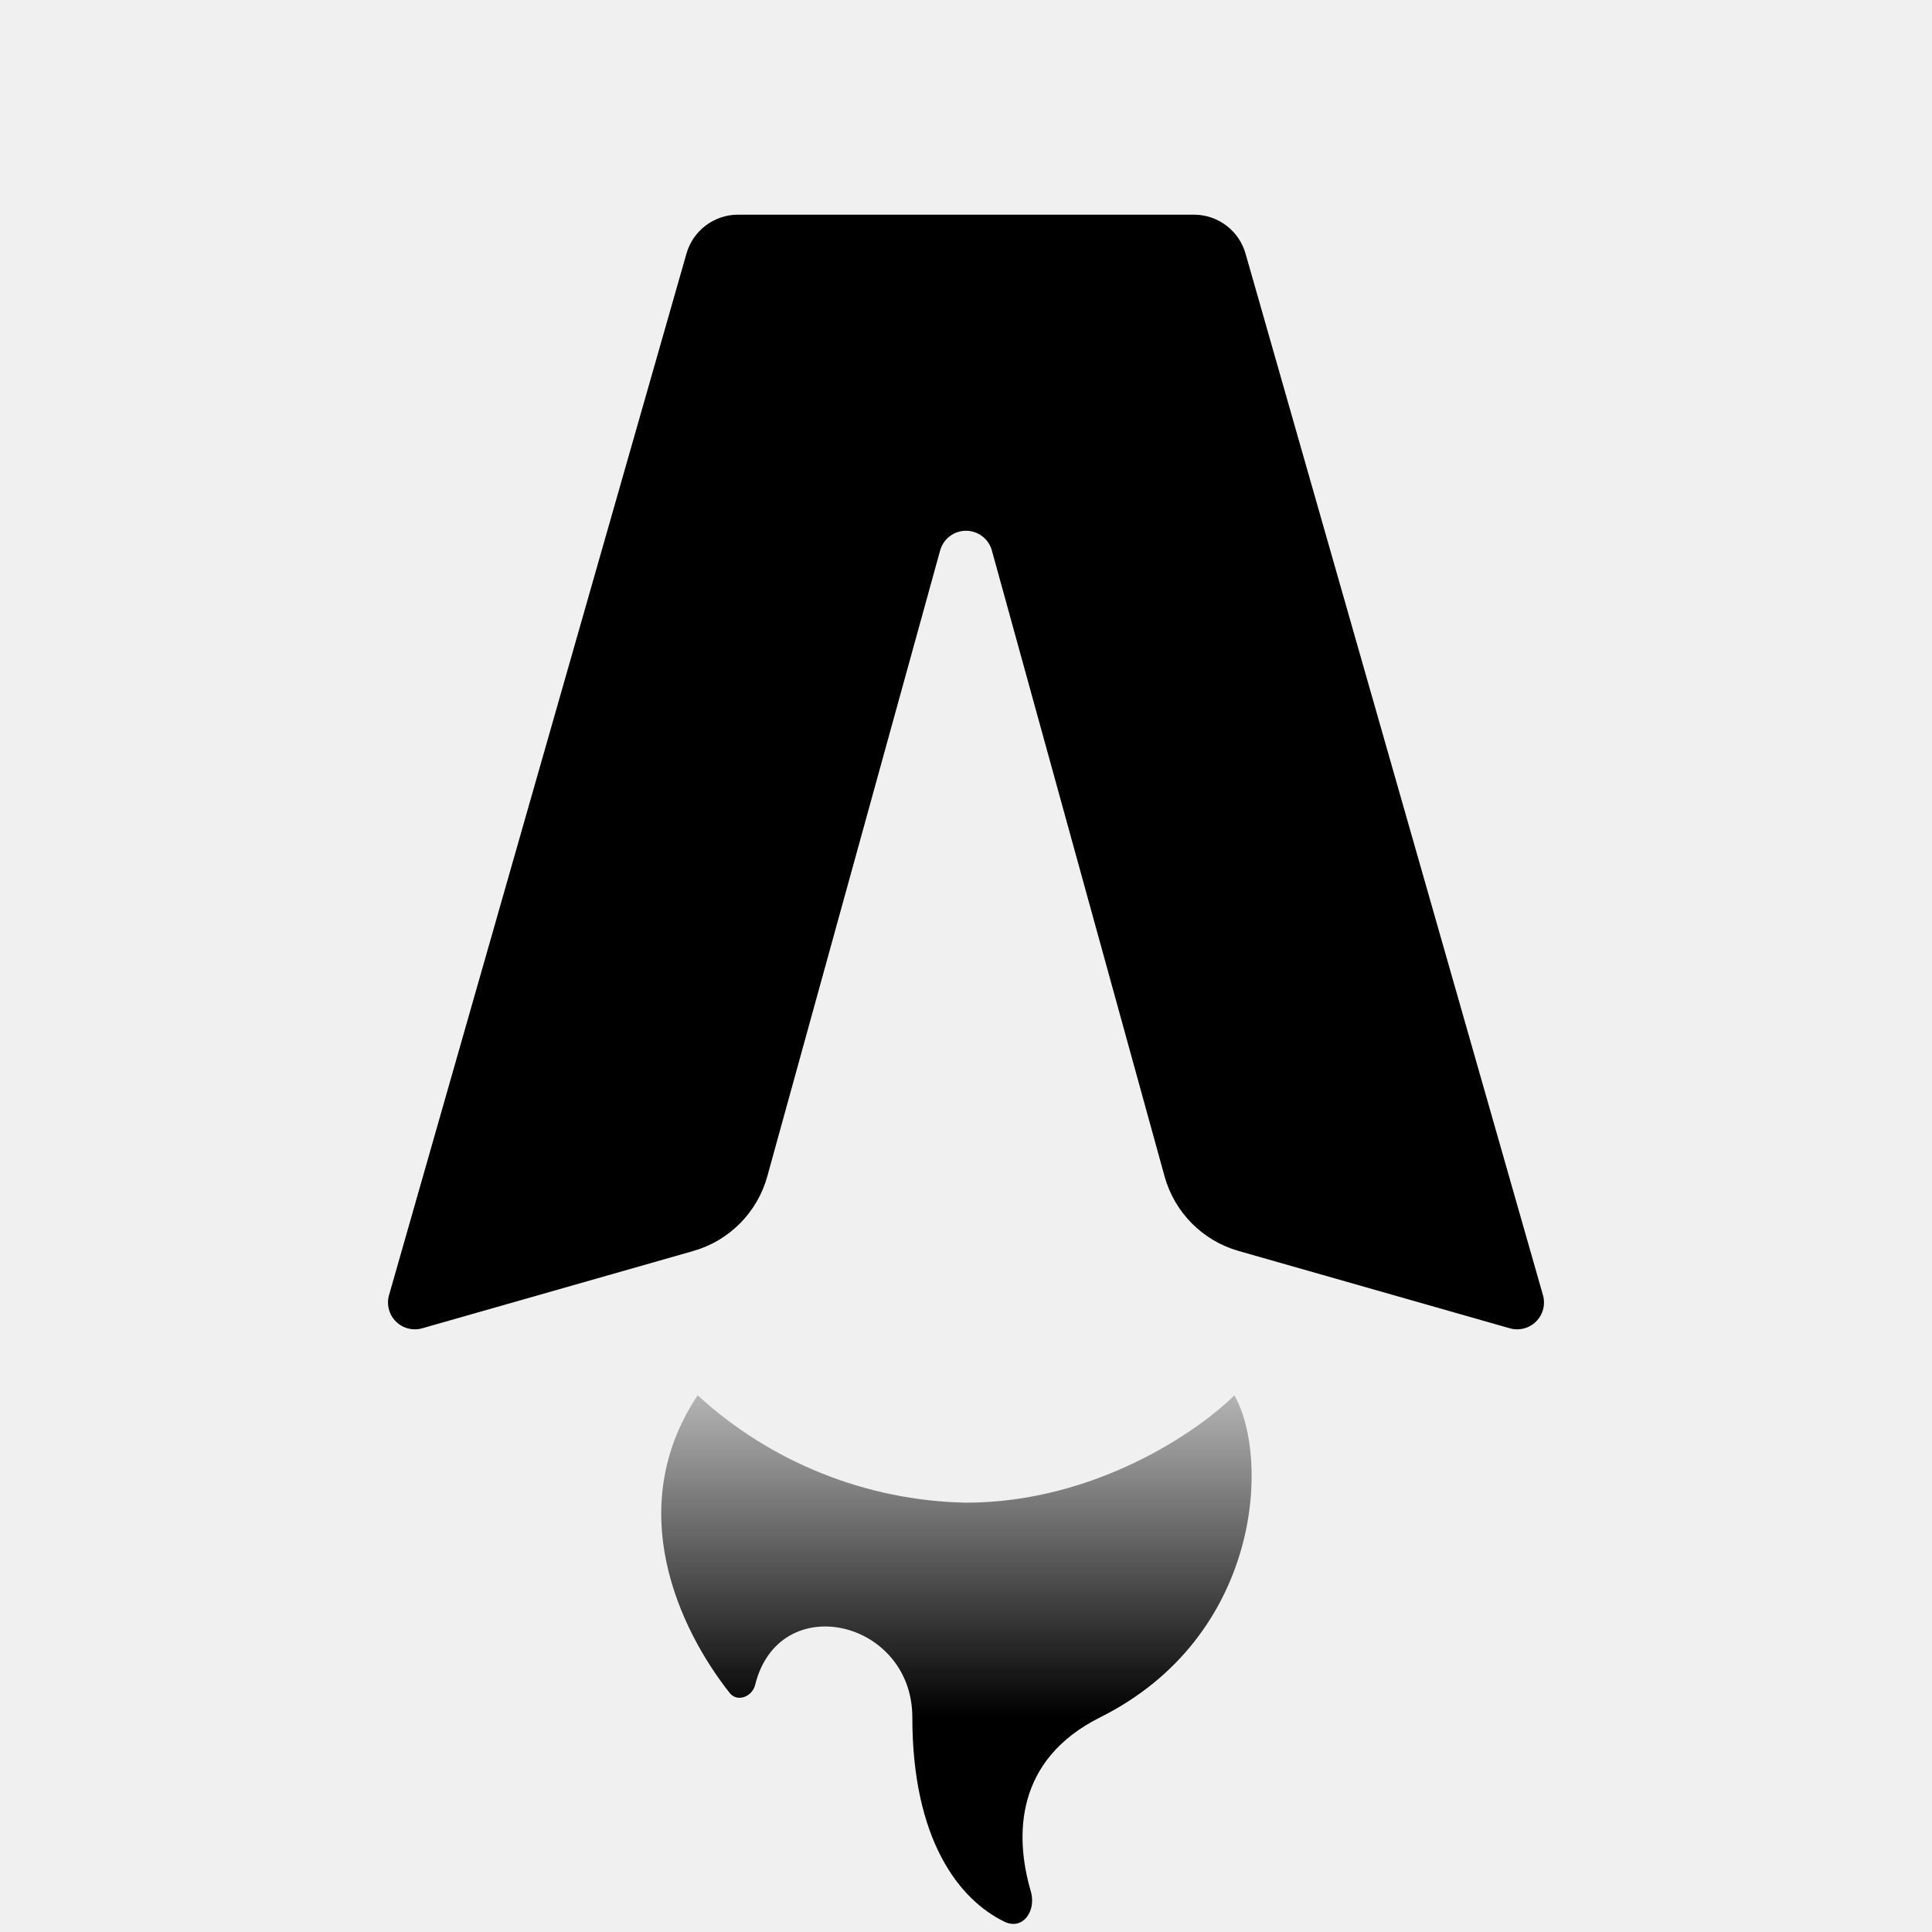
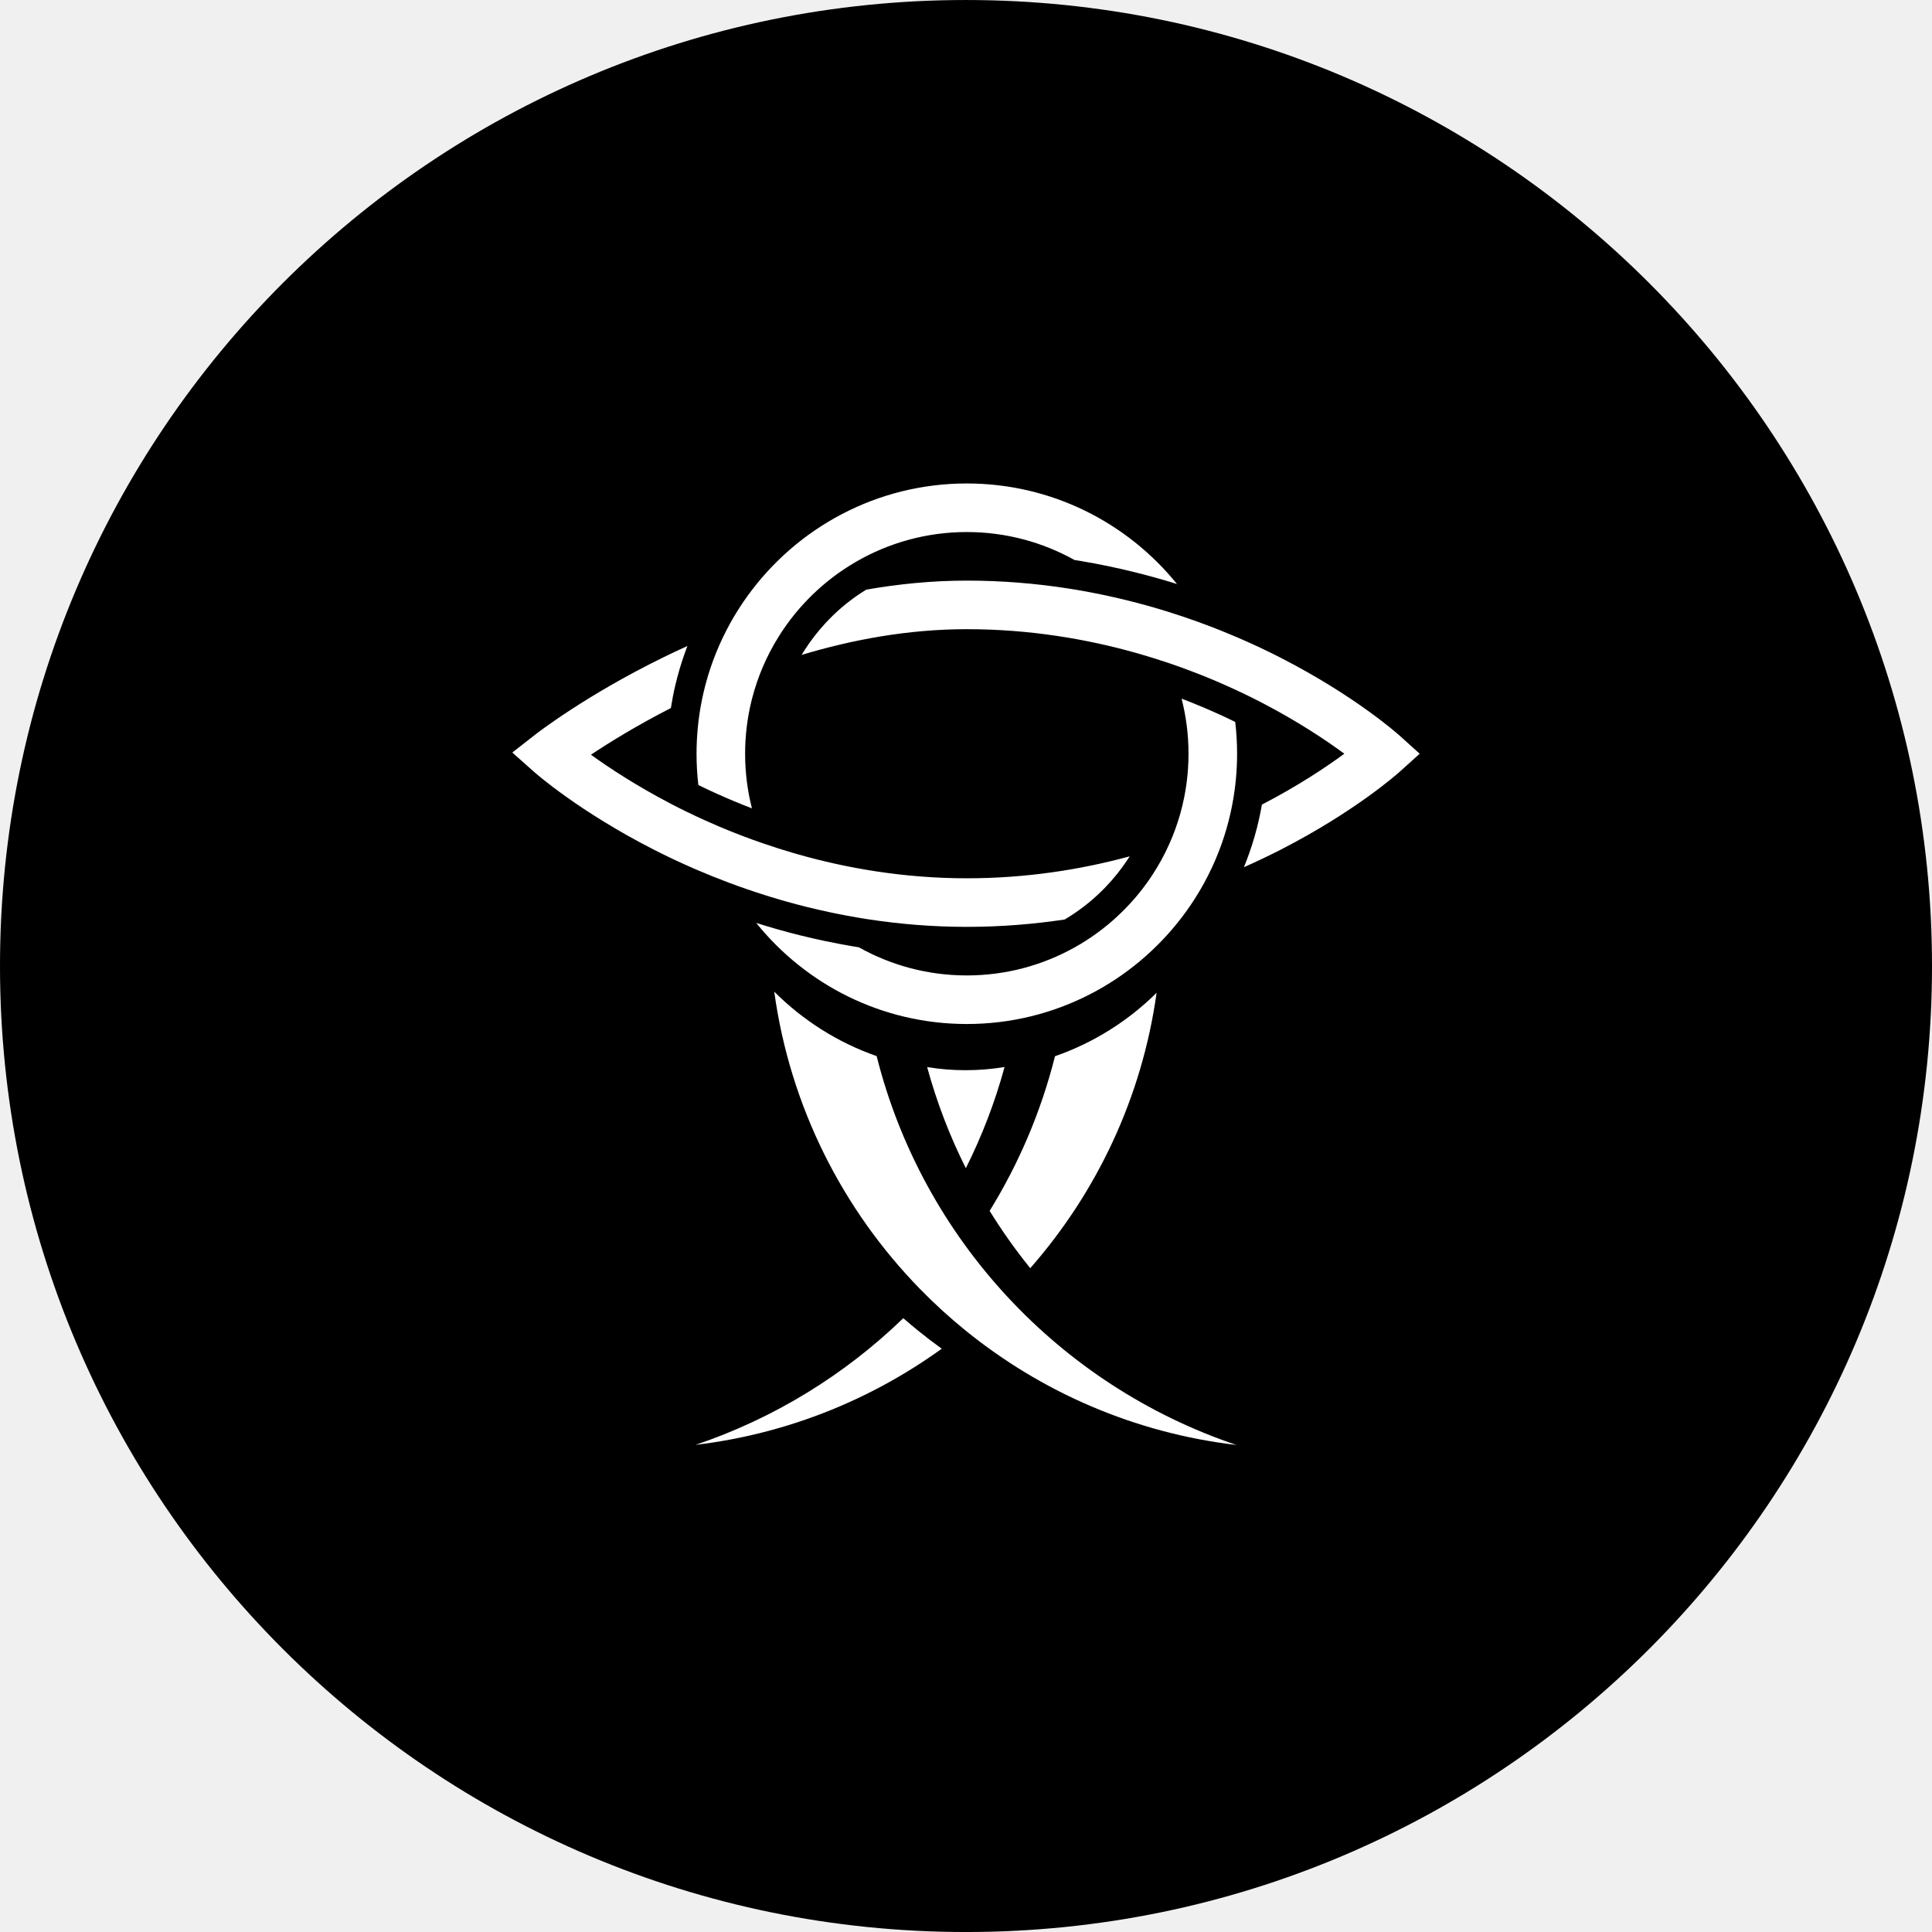
- <svg xmlns="http://www.w3.org/2000/svg" fill="none" viewBox="0 0 36 36">
-   <path fill="#000" d="M22.25 4h-8.5a1 1 0 0 0-.96.73l-5.54 19.4a.5.5 0 0 0 .62.62l5.05-1.44a2 2 0 0 0 1.38-1.4l3.22-11.66a.5.5 0 0 1 .96 0l3.22 11.67a2 2 0 0 0 1.38 1.39l5.05 1.44a.5.5 0 0 0 .62-.62l-5.54-19.4a1 1 0 0 0-.96-.73Z" />
-   <path fill="url(#gradient)" d="M18 28a7.63 7.63 0 0 1-5-2c-1.4 2.1-.35 4.35.6 5.55.14.17.41.07.47-.15.44-1.8 2.93-1.22 2.93.6 0 2.28.87 3.4 1.72 3.81.34.16.59-.2.49-.56-.31-1.05-.29-2.46 1.29-3.25 3-1.5 3.17-4.83 2.5-6-.67.67-2.6 2-5 2Z" />
-   <defs>
-     <linearGradient id="gradient" x1="16" x2="16" y1="32" y2="24" gradientUnits="userSpaceOnUse">
-       <stop stop-color="#000" />
-       <stop offset="1" stop-color="#000" stop-opacity="0" />
-     </linearGradient>
-   </defs>
-   <style>
-     @media (prefers-color-scheme:dark){:root{filter:invert(100%)}}
-   </style>
+ <svg xmlns="http://www.w3.org/2000/svg" width="100%" height="100%" viewBox="0 0 1080 1080" version="1.1" xml:space="preserve" style="fill-rule:evenodd;clip-rule:evenodd;stroke-linejoin:round;stroke-miterlimit:2;">
+   <g transform="matrix(1,0,0,1,-2430,-1131)">
+     <g transform="matrix(1,0,0,1,2430,1130)">
+       <g transform="matrix(2.5464,0,0,2.5464,-106.651,-1332.07)">
+         <g transform="matrix(-1,0,0,1,507.895,390.371)">
+           <path d="M466.012,345.207C466.012,228.087 371.067,133.143 253.947,133.143C253.947,133.143 253.947,133.143 253.947,133.143C136.827,133.143 41.883,228.087 41.883,345.207C41.883,345.207 41.883,345.207 41.883,345.207C41.883,462.327 136.828,557.272 253.947,557.272C253.948,557.272 253.948,557.272 253.948,557.272C371.068,557.272 466.012,462.327 466.012,345.207L466.012,345.207Z" />
+         </g>
+         <g>
+           <g transform="matrix(0.621839,-0.783145,-0.783145,-0.621839,232.756,801.151)">
+             <path d="M-4.577,-23.889C-23.058,-18.686 -40.394,-8.883 -54.719,5.312C-39.423,-4.595 -22.25,-10.792 -4.577,-13.114C-4.643,-14.509 -4.682,-15.91 -4.696,-17.309C-4.72,-19.503 -4.681,-21.695 -4.577,-23.889" style="fill:white;fill-rule:nonzero;" />
+           </g>
+           <g transform="matrix(1,0,0,1,313.331,741.211)">
+             <path d="M0,99.514C-22.4,96.885 -42.849,87.882 -59.492,74.38C-63.006,71.532 -66.346,68.481 -69.498,65.249C-86.447,47.885 -98.009,25.231 -101.478,0C-95.209,6.279 -87.548,11.162 -78.998,14.146C-68.92,54.272 -38.851,86.458 0,99.514" style="fill:white;fill-rule:nonzero;" />
+           </g>
+           <g transform="matrix(-0.794008,-0.607907,-0.607907,0.794008,244.535,784.545)">
+             <path d="M-14.503,-65.371C-25.931,-45.169 -30.709,-22.589 -29.231,-0.506C-24.239,-1.714 -19.319,-3.237 -14.503,-5.076C-13.279,-17.215 -10.217,-29.252 -5.258,-40.753C-10.191,-48.236 -13.306,-56.674 -14.503,-65.371" style="fill:white;fill-rule:nonzero;" />
+           </g>
+           <g transform="matrix(-0.00100012,-0.999999,-0.999999,0.00100012,242.8,760.369)">
+             <path d="M2.598,-19.616C-5.137,-17.498 -12.567,-14.628 -19.605,-11.093C-12.569,-7.572 -5.139,-4.724 2.598,-2.618C2.146,-5.365 1.91,-8.182 1.907,-11.058C1.904,-13.973 2.141,-16.83 2.598,-19.616" style="fill:white;fill-rule:nonzero;" />
+           </g>
+           <g transform="matrix(1,0,0,1,254.126,629.646)">
+             <path d="M0,118.664C19.3,118.664 36.479,109.4 47.317,95.087C47.944,94.259 48.554,93.41 49.138,92.549C50.179,91.018 51.147,89.435 52.043,87.806C53.28,85.554 54.376,83.217 55.314,80.798C55.318,80.786 55.327,80.769 55.331,80.756C56.18,78.576 56.901,76.333 57.485,74.034C58.031,71.914 58.457,69.752 58.764,67.547C58.897,66.608 59.003,65.666 59.089,64.715C59.251,62.94 59.332,61.145 59.332,59.332C59.332,56.969 59.191,54.641 58.922,52.346C57.566,51.685 56.205,51.045 54.853,50.435C52.857,49.535 50.819,48.674 48.78,47.872C48.238,47.659 47.697,47.445 47.146,47.241C48.144,51.109 48.669,55.161 48.669,59.332C48.669,63.725 48.085,67.982 46.984,72.029C46.929,72.247 46.865,72.464 46.805,72.678C46.165,74.925 45.368,77.105 44.421,79.203C43.367,81.566 42.122,83.827 40.715,85.968C40.71,85.976 40.706,85.981 40.702,85.985C39.047,88.51 37.162,90.868 35.076,93.035C32.406,95.816 29.408,98.281 26.145,100.367C25.33,100.887 24.499,101.386 23.65,101.86C23.65,101.86 23.646,101.864 23.641,101.86C16.638,105.771 8.573,108.001 0,108.001C-8.598,108.001 -16.689,105.758 -23.705,101.825C-24.239,101.74 -24.767,101.651 -25.301,101.561C-29.092,100.913 -32.922,100.107 -36.693,99.173C-39.866,98.383 -43.056,97.479 -46.229,96.477C-35.345,109.997 -18.664,118.664 0,118.664M-58.935,66.203C-57.621,66.843 -56.261,67.483 -54.875,68.11C-52.333,69.257 -49.757,70.332 -47.172,71.321C-48.149,67.487 -48.669,63.469 -48.669,59.332C-48.669,55.344 -48.187,51.467 -47.279,47.761C-47.219,47.522 -47.159,47.283 -47.095,47.045C-46.511,44.793 -45.765,42.605 -44.877,40.493C-43.871,38.109 -42.681,35.819 -41.32,33.648C-41.32,33.639 -41.316,33.631 -41.308,33.627C-39.704,31.05 -37.866,28.641 -35.818,26.419C-33.178,23.54 -30.193,20.985 -26.93,18.814C-26.098,18.259 -25.249,17.73 -24.384,17.227C-17.21,13.056 -8.88,10.663 0,10.663C8.569,10.663 16.63,12.89 23.629,16.796C24.157,16.882 24.691,16.967 25.219,17.057C28.99,17.692 32.82,18.485 36.607,19.419C39.729,20.183 42.877,21.062 45.956,22.021C46.02,22.042 46.08,22.06 46.144,22.081C35.26,8.62 18.617,0 0,0C-19.786,0 -37.345,9.738 -48.127,24.674C-48.707,25.476 -49.27,26.295 -49.808,27.131C-50.84,28.713 -51.795,30.351 -52.67,32.036C-53.847,34.296 -54.883,36.642 -55.766,39.06C-55.77,39.073 -55.775,39.09 -55.783,39.103C-56.572,41.278 -57.242,43.517 -57.775,45.803C-58.27,47.906 -58.649,50.051 -58.91,52.235C-58.956,52.645 -59.003,53.058 -59.042,53.472C-59.234,55.4 -59.332,57.353 -59.332,59.332C-59.332,61.657 -59.2,63.947 -58.935,66.203" style="fill:white;fill-rule:nonzero;" />
+           </g>
+           <g transform="matrix(1,0,0,1,254.126,716.321)">
+             <path d="M0,-54.687C13.836,-54.687 26.409,-52.512 37.268,-49.441C37.52,-49.368 37.767,-49.3 38.015,-49.228C40.224,-48.592 42.361,-47.918 44.421,-47.219C45.287,-46.925 46.136,-46.626 46.976,-46.327L47.006,-46.315C47.807,-46.025 48.601,-45.73 49.377,-45.432C49.599,-45.351 49.821,-45.265 50.038,-45.18C50.401,-45.044 50.763,-44.899 51.126,-44.758C51.224,-44.719 51.326,-44.681 51.424,-44.638C51.859,-44.468 52.29,-44.293 52.712,-44.122C53.271,-43.892 53.83,-43.662 54.389,-43.427C54.892,-43.21 55.395,-42.996 55.898,-42.775C56.427,-42.544 56.952,-42.31 57.476,-42.075L57.481,-42.071C58.01,-41.832 58.547,-41.589 59.089,-41.337C59.618,-41.094 60.134,-40.851 60.641,-40.608C60.999,-40.433 61.362,-40.254 61.724,-40.079L62.245,-39.827C62.697,-39.601 63.145,-39.38 63.58,-39.158C63.614,-39.136 63.652,-39.119 63.686,-39.102C64.087,-38.898 64.484,-38.693 64.876,-38.492C72.835,-34.351 78.951,-30.235 82.875,-27.348C78.951,-24.46 72.809,-20.344 64.778,-16.173C64.48,-14.442 64.113,-12.723 63.682,-11.047C63.059,-8.598 62.279,-6.15 61.362,-3.779L61.243,-3.467C61.23,-3.438 61.221,-3.408 61.204,-3.378C61.085,-3.062 60.957,-2.751 60.833,-2.435C63.738,-3.723 66.42,-5.011 68.869,-6.261C85.264,-14.655 94.638,-23.036 95.026,-23.385L99.419,-27.343L95.026,-31.306C94.638,-31.656 85.264,-40.036 68.869,-48.43C66.028,-49.885 62.868,-51.39 59.409,-52.874C57.084,-53.872 54.623,-54.862 52.038,-55.822C51.522,-56.013 51.002,-56.205 50.473,-56.393C48.439,-57.127 46.327,-57.839 44.144,-58.517C44.097,-58.534 44.054,-58.547 44.016,-58.56C41.034,-59.485 38.032,-60.321 35.089,-61.042C35.085,-61.042 35.08,-61.042 35.076,-61.046C34.193,-61.264 33.31,-61.473 32.423,-61.673C30.581,-62.091 28.73,-62.475 26.887,-62.825C26.064,-62.978 25.241,-63.128 24.422,-63.264C24.332,-63.281 24.247,-63.298 24.158,-63.311C24.076,-63.324 23.991,-63.337 23.91,-63.349C23.624,-63.396 23.347,-63.443 23.066,-63.49C22.784,-63.537 22.503,-63.584 22.217,-63.627C15.235,-64.71 7.805,-65.35 0,-65.35C-7.605,-65.35 -15.022,-64.603 -22.097,-63.358C-22.533,-63.093 -22.959,-62.816 -23.381,-62.539C-26.218,-60.654 -28.811,-58.432 -31.105,-55.932C-32.811,-54.077 -34.347,-52.077 -35.686,-49.974L-35.899,-49.629C-36.023,-49.432 -36.142,-49.236 -36.262,-49.04C-25.113,-52.397 -12.804,-54.687 0,-54.687M-94.997,-23.36C-94.6,-23.006 -85.101,-14.642 -68.651,-6.257C-65.883,-4.845 -62.812,-3.386 -59.464,-1.945C-57.139,-0.942 -54.683,0.051 -52.102,1.019C-49.616,1.945 -47.014,2.845 -44.302,3.702C-43.837,3.847 -43.372,3.992 -42.911,4.133C-42.22,4.346 -41.533,4.551 -40.847,4.751C-40.446,4.867 -40.049,4.982 -39.648,5.093C-38.906,5.302 -38.16,5.506 -37.422,5.703C-36.658,5.907 -35.904,6.099 -35.149,6.287C-33.319,6.739 -31.489,7.161 -29.664,7.541C-29.207,7.639 -28.751,7.733 -28.295,7.822C-27.838,7.912 -27.386,8.001 -26.93,8.087C-26.034,8.262 -25.13,8.424 -24.217,8.581C-23.71,8.667 -23.202,8.752 -22.695,8.833L-22.302,8.897L-21.573,9.012C-14.766,10.049 -7.549,10.663 0,10.663C7.532,10.663 14.71,10.066 21.483,9.046C21.889,8.808 22.298,8.556 22.699,8.3C25.522,6.496 28.137,4.35 30.461,1.928C32.283,0.038 33.925,-2.022 35.349,-4.197L35.579,-4.547C35.639,-4.636 35.695,-4.73 35.754,-4.82C25.104,-1.923 13.102,0 0,0C-13.81,0 -26.418,-2.214 -37.315,-5.327C-37.567,-5.4 -37.819,-5.472 -38.07,-5.545C-40.275,-6.189 -42.412,-6.871 -44.468,-7.575C-46.259,-8.185 -47.991,-8.816 -49.663,-9.46C-50.307,-9.707 -50.955,-9.959 -51.603,-10.219C-51.898,-10.339 -52.192,-10.458 -52.482,-10.577C-52.823,-10.714 -53.16,-10.855 -53.493,-10.995C-53.83,-11.132 -54.162,-11.273 -54.495,-11.413C-55.502,-11.844 -56.508,-12.283 -57.506,-12.735C-57.86,-12.898 -58.219,-13.055 -58.573,-13.222C-58.931,-13.388 -59.285,-13.55 -59.635,-13.716C-60.21,-13.985 -60.782,-14.258 -61.349,-14.535C-61.481,-14.599 -61.609,-14.659 -61.737,-14.719L-61.899,-14.8C-62.441,-15.064 -62.974,-15.333 -63.494,-15.597C-63.533,-15.614 -63.567,-15.636 -63.605,-15.653C-64.04,-15.875 -64.467,-16.092 -64.889,-16.314C-72.579,-20.315 -78.572,-24.281 -82.513,-27.13C-78.491,-29.809 -72.473,-33.532 -64.966,-37.379C-64.706,-39.055 -64.386,-40.71 -64.002,-42.335C-63.422,-44.818 -62.68,-47.317 -61.797,-49.757L-61.528,-50.482C-61.464,-50.652 -61.4,-50.823 -61.332,-50.993C-63.213,-50.145 -65.004,-49.3 -66.693,-48.468C-83.656,-40.152 -94.293,-31.894 -94.741,-31.545L-99.778,-27.608L-94.997,-23.36Z" style="fill:white;fill-rule:nonzero;" />
+           </g>
+         </g>
+       </g>
+     </g>
+   </g>
</svg>
